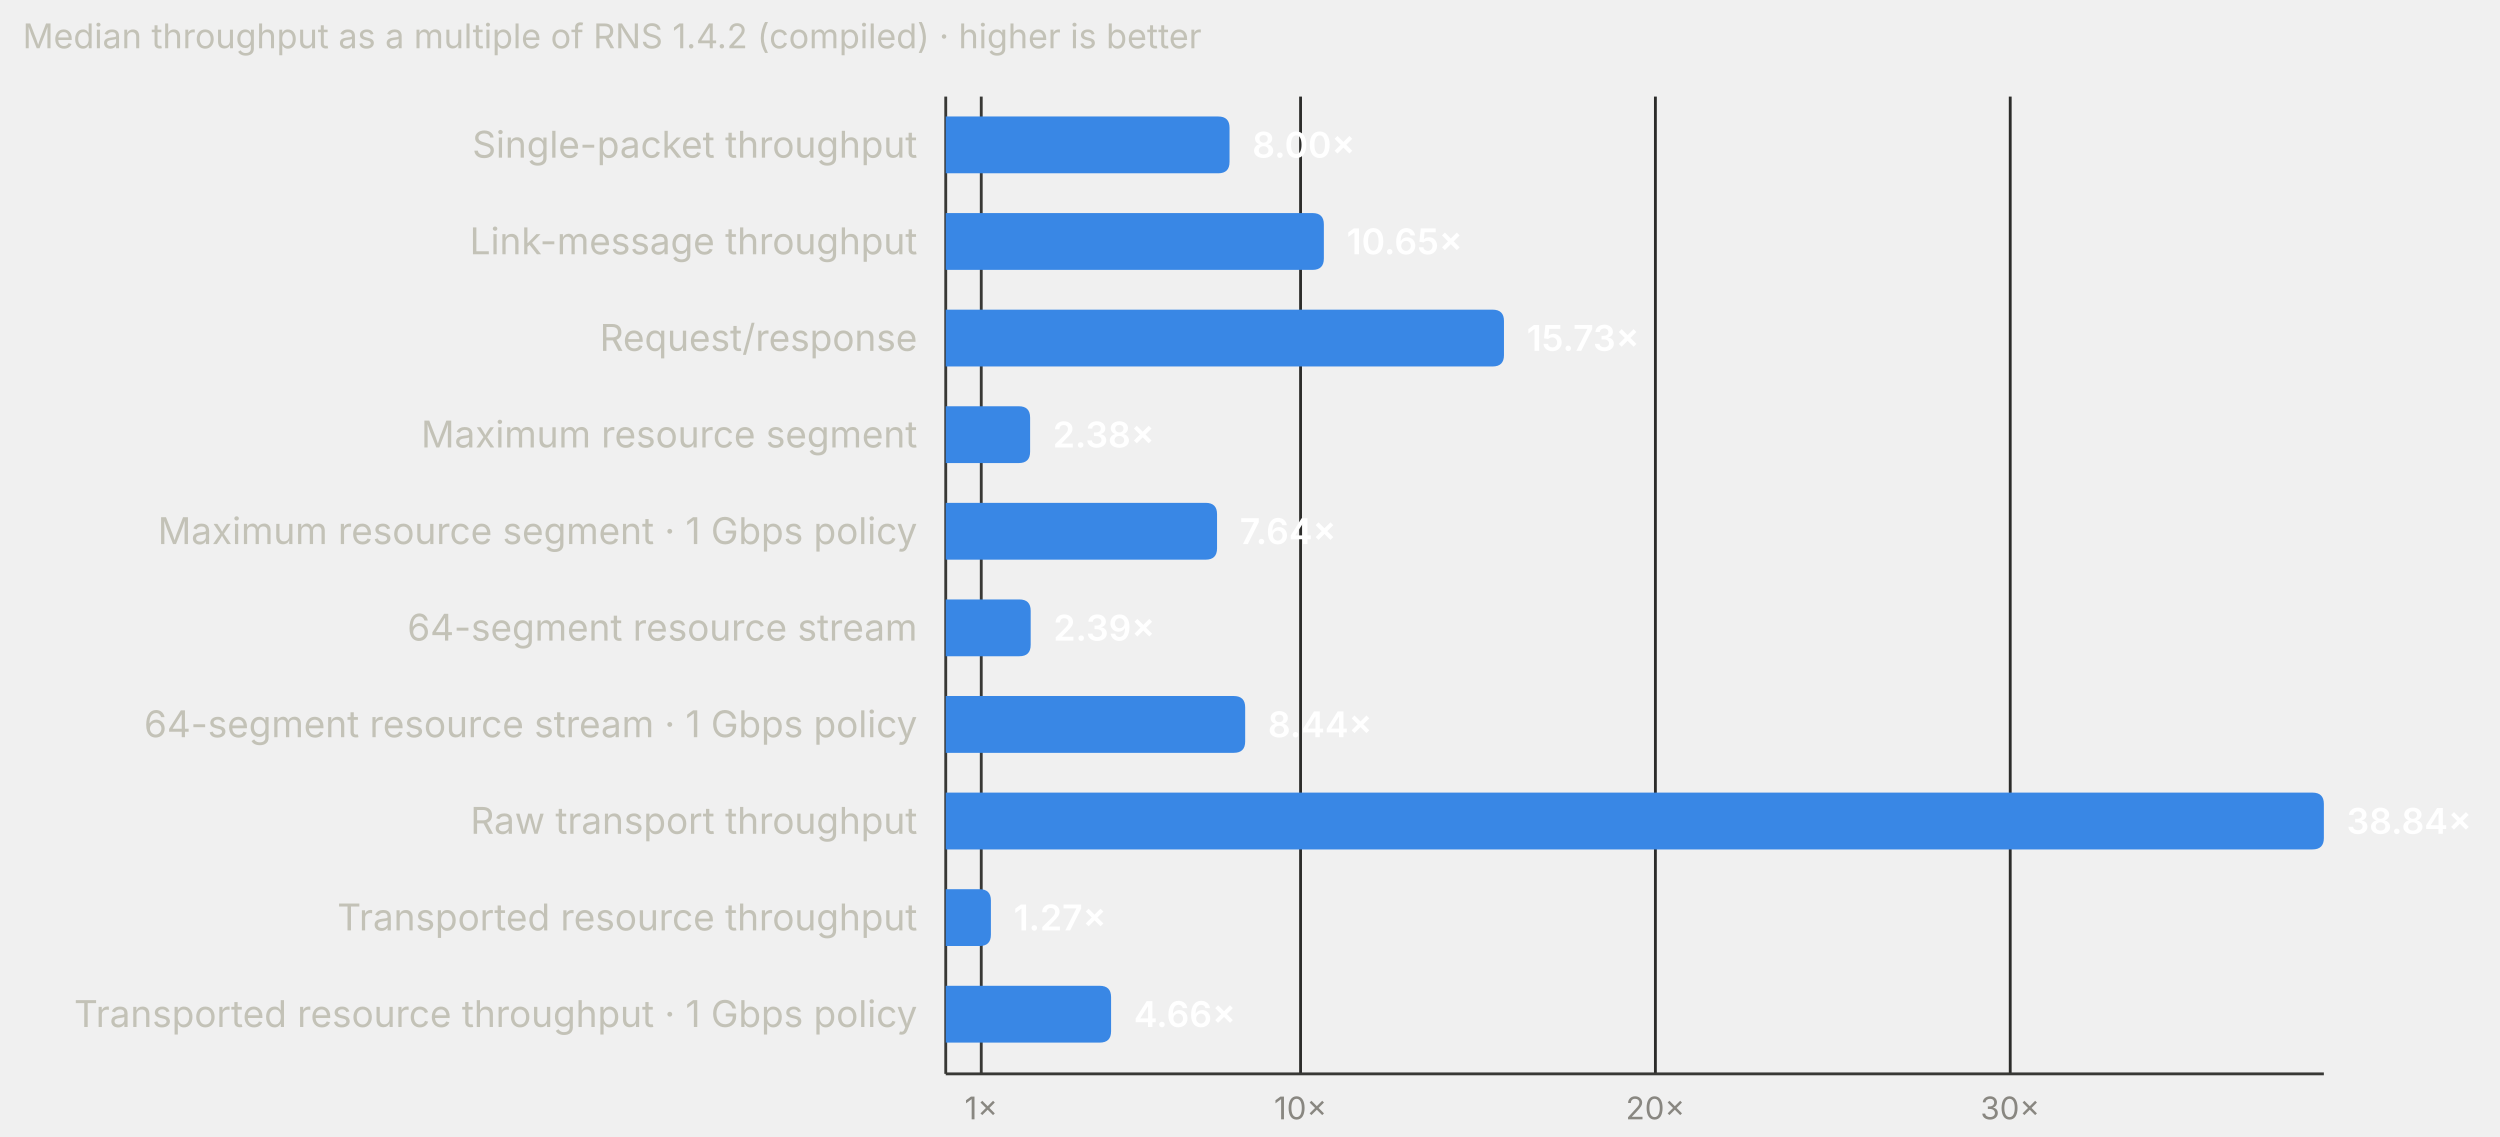
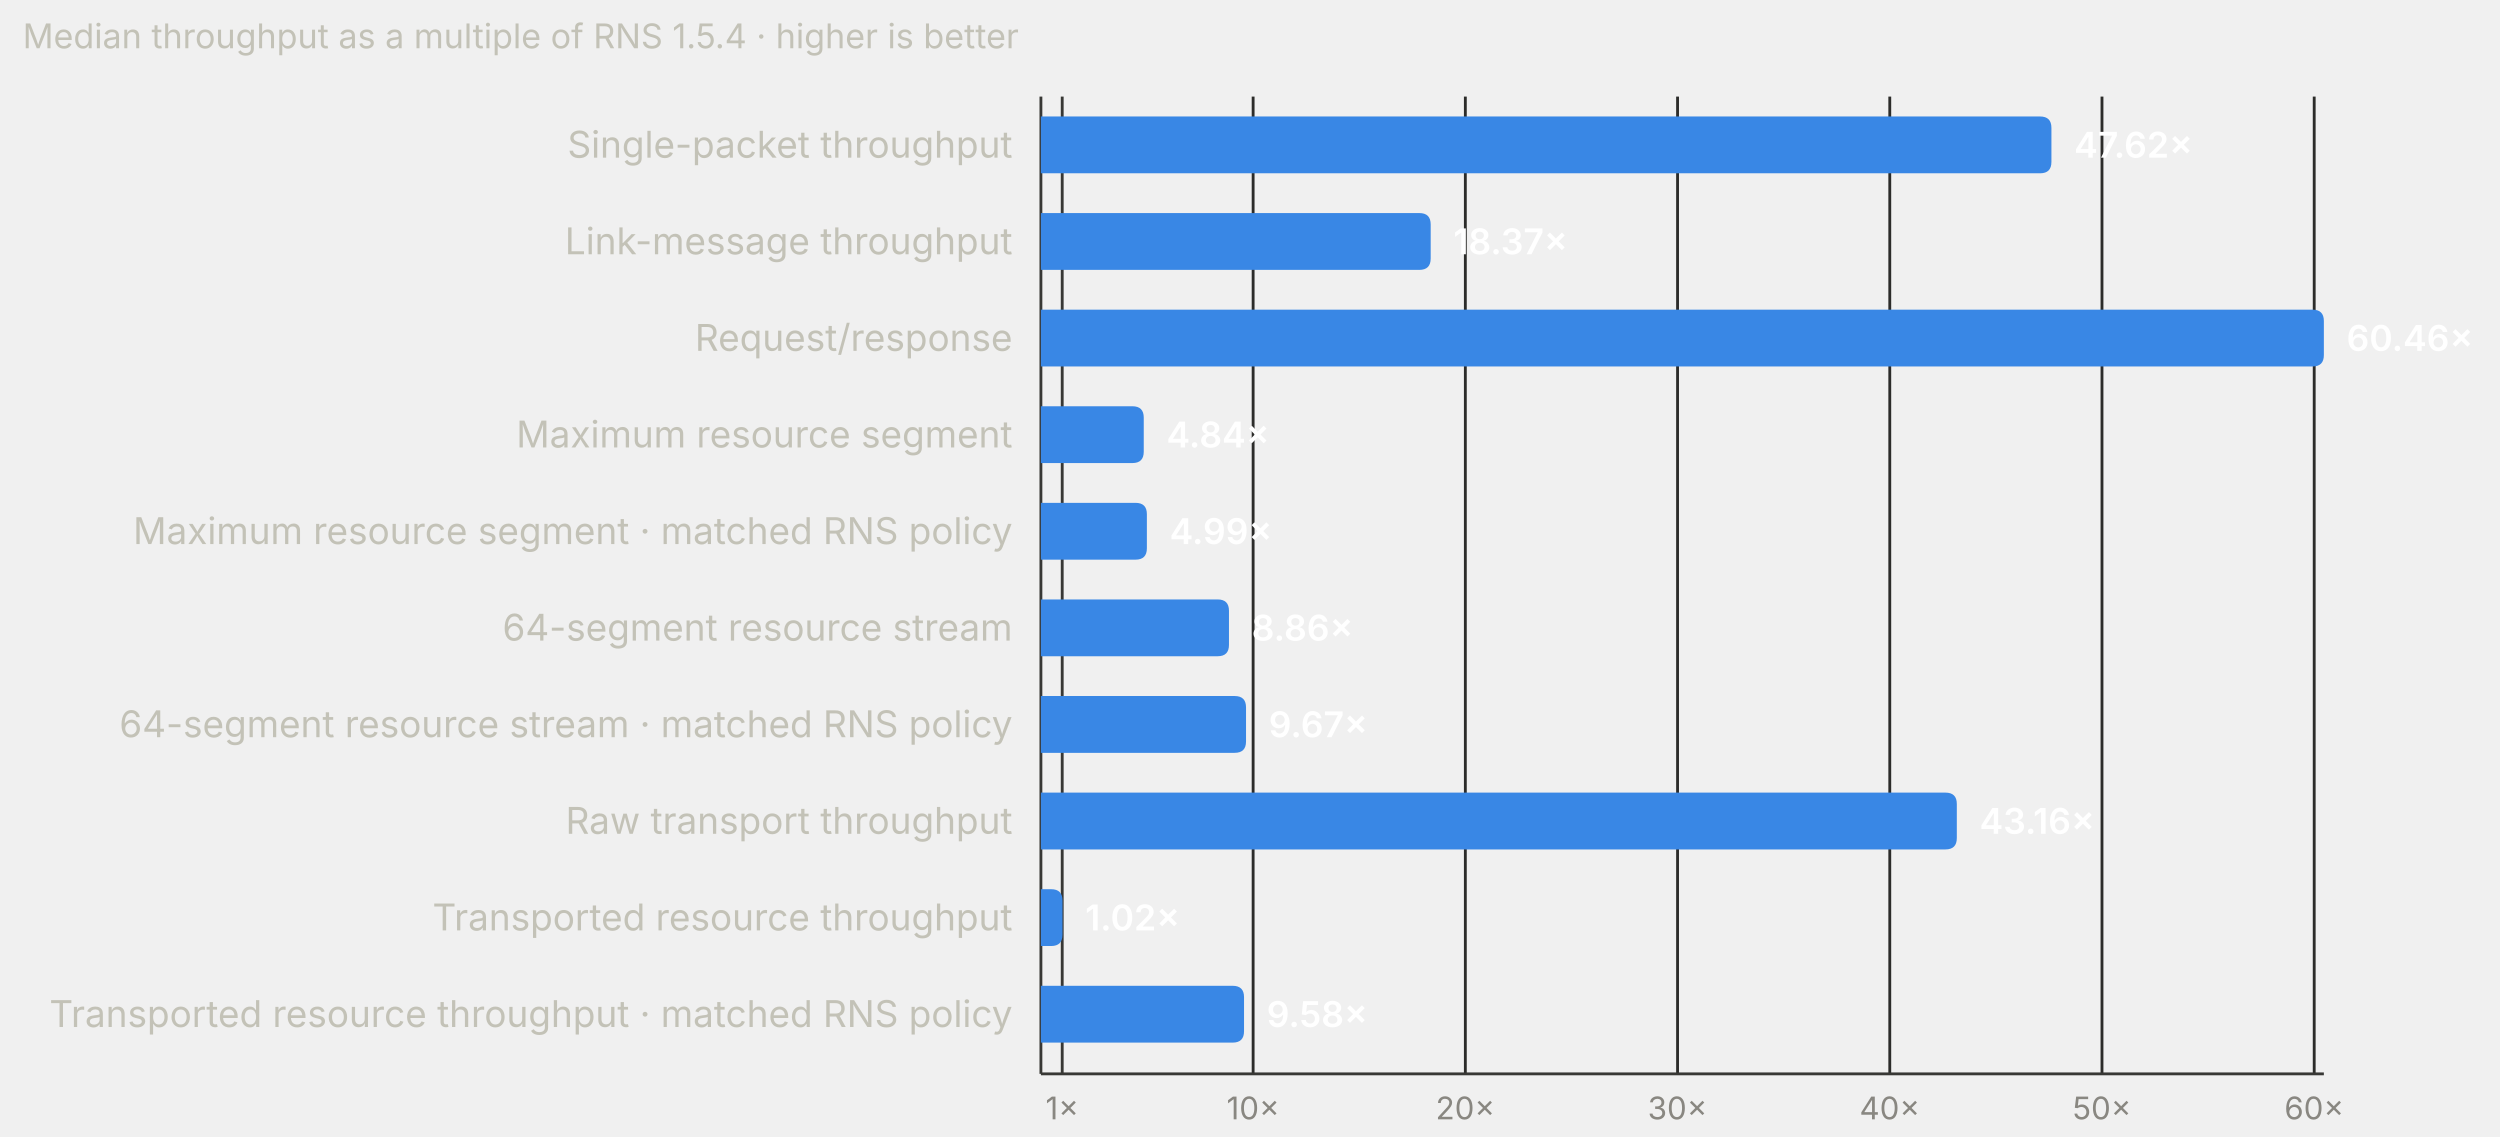
<svg xmlns="http://www.w3.org/2000/svg" width="880" height="400" viewBox="0 0 880 400" role="img" font-family="system-ui, -apple-system, 'Segoe UI', sans-serif">
-   <text x="8" y="17" font-size="12" fill="#c3c2b7">Median throughput as a multiple of RNS 1.4.2 (compiled) · higher is better</text>
-   <line x1="345.4" y1="34.0" x2="345.4" y2="378.0" stroke="#383835" stroke-width="1" />
-   <text x="345.4" y="394.0" font-size="11" fill="#898781" text-anchor="middle" font-variant-numeric="tabular-nums">1×</text>
-   <line x1="457.8" y1="34.0" x2="457.8" y2="378.0" stroke="#2c2c2a" stroke-width="1" />
-   <text x="457.8" y="394.0" font-size="11" fill="#898781" text-anchor="middle" font-variant-numeric="tabular-nums">10×</text>
-   <line x1="582.7" y1="34.0" x2="582.7" y2="378.0" stroke="#2c2c2a" stroke-width="1" />
-   <text x="582.7" y="394.0" font-size="11" fill="#898781" text-anchor="middle" font-variant-numeric="tabular-nums">20×</text>
-   <line x1="707.6" y1="34.0" x2="707.6" y2="378.0" stroke="#2c2c2a" stroke-width="1" />
-   <text x="707.6" y="394.0" font-size="11" fill="#898781" text-anchor="middle" font-variant-numeric="tabular-nums">30×</text>
-   <line x1="332.9" y1="34.0" x2="332.9" y2="378.0" stroke="#383835" stroke-width="1" />
-   <text x="322.9" y="55.5" font-size="13" fill="#c3c2b7" text-anchor="end">Single-packet throughput</text>
-   <path d="M332.9,41.0 L428.8,41.0 Q432.8,41.0 432.8,45.0 L432.8,57.0 Q432.8,61.0 428.8,61.0 L332.9,61.0 Z" fill="#3987e5" />
-   <text x="440.8" y="55.5" font-size="12.5" font-weight="600" fill="#ffffff">8.00×</text>
-   <text x="322.9" y="89.5" font-size="13" fill="#c3c2b7" text-anchor="end">Link-message throughput</text>
-   <path d="M332.9,75.0 L462.0,75.0 Q466.0,75.0 466.0,79.0 L466.0,91.0 Q466.0,95.0 462.0,95.0 L332.9,95.0 Z" fill="#3987e5" />
-   <text x="474.0" y="89.5" font-size="12.5" font-weight="600" fill="#ffffff">10.65×</text>
-   <text x="322.9" y="123.5" font-size="13" fill="#c3c2b7" text-anchor="end">Request/response</text>
-   <path d="M332.9,109.0 L525.4,109.0 Q529.4,109.0 529.4,113.0 L529.4,125.0 Q529.4,129.0 525.4,129.0 L332.9,129.0 Z" fill="#3987e5" />
-   <text x="537.4" y="123.5" font-size="12.5" font-weight="600" fill="#ffffff">15.73×</text>
-   <text x="322.9" y="157.5" font-size="13" fill="#c3c2b7" text-anchor="end">Maximum resource segment</text>
-   <path d="M332.9,143.0 L358.6,143.0 Q362.6,143.0 362.6,147.0 L362.6,159.0 Q362.6,163.0 358.6,163.0 L332.9,163.0 Z" fill="#3987e5" />
-   <text x="370.6" y="157.5" font-size="12.5" font-weight="600" fill="#ffffff">2.38×</text>
-   <text x="322.9" y="191.5" font-size="13" fill="#c3c2b7" text-anchor="end">Maximum resource segment · 1 Gbps policy</text>
-   <path d="M332.9,177.0 L424.4,177.0 Q428.4,177.0 428.4,181.0 L428.4,193.0 Q428.4,197.0 424.4,197.0 L332.9,197.0 Z" fill="#3987e5" />
-   <text x="436.4" y="191.5" font-size="12.5" font-weight="600" fill="#ffffff">7.64×</text>
-   <text x="322.9" y="225.5" font-size="13" fill="#c3c2b7" text-anchor="end">64-segment resource stream</text>
-   <path d="M332.9,211.0 L358.8,211.0 Q362.8,211.0 362.8,215.0 L362.8,227.0 Q362.8,231.0 358.8,231.0 L332.9,231.0 Z" fill="#3987e5" />
-   <text x="370.8" y="225.5" font-size="12.5" font-weight="600" fill="#ffffff">2.39×</text>
-   <text x="322.9" y="259.5" font-size="13" fill="#c3c2b7" text-anchor="end">64-segment resource stream · 1 Gbps policy</text>
-   <path d="M332.9,245.0 L434.3,245.0 Q438.3,245.0 438.3,249.0 L438.3,261.0 Q438.3,265.0 434.3,265.0 L332.9,265.0 Z" fill="#3987e5" />
-   <text x="446.3" y="259.5" font-size="12.5" font-weight="600" fill="#ffffff">8.44×</text>
-   <text x="322.9" y="293.5" font-size="13" fill="#c3c2b7" text-anchor="end">Raw transport throughput</text>
-   <path d="M332.9,279.0 L814.0,279.0 Q818.0,279.0 818.0,283.0 L818.0,295.0 Q818.0,299.0 814.0,299.0 L332.9,299.0 Z" fill="#3987e5" />
-   <text x="826.0" y="293.5" font-size="12.5" font-weight="600" fill="#ffffff">38.84×</text>
-   <text x="322.9" y="327.5" font-size="13" fill="#c3c2b7" text-anchor="end">Transported resource throughput</text>
-   <path d="M332.9,313.0 L344.8,313.0 Q348.8,313.0 348.8,317.0 L348.8,329.0 Q348.8,333.0 344.8,333.0 L332.9,333.0 Z" fill="#3987e5" />
-   <text x="356.8" y="327.5" font-size="12.5" font-weight="600" fill="#ffffff">1.27×</text>
-   <text x="322.9" y="361.5" font-size="13" fill="#c3c2b7" text-anchor="end">Transported resource throughput · 1 Gbps policy</text>
-   <path d="M332.9,347.0 L387.1,347.0 Q391.1,347.0 391.1,351.0 L391.1,363.0 Q391.1,367.0 387.1,367.0 L332.9,367.0 Z" fill="#3987e5" />
-   <text x="399.1" y="361.5" font-size="12.5" font-weight="600" fill="#ffffff">4.66×</text>
-   <line x1="332.9" y1="378.0" x2="818.0" y2="378.0" stroke="#383835" stroke-width="1" />
+   <text x="8" y="17" font-size="12" fill="#c3c2b7">Median throughput as a multiple of RNS 1.5.4 · higher is better</text>
+   <line x1="373.9" y1="34.0" x2="373.9" y2="378.0" stroke="#383835" stroke-width="1" />
+   <text x="373.9" y="394.0" font-size="11" fill="#898781" text-anchor="middle" font-variant-numeric="tabular-nums">1×</text>
+   <line x1="441.1" y1="34.0" x2="441.1" y2="378.0" stroke="#2c2c2a" stroke-width="1" />
+   <text x="441.1" y="394.0" font-size="11" fill="#898781" text-anchor="middle" font-variant-numeric="tabular-nums">10×</text>
+   <line x1="515.8" y1="34.0" x2="515.8" y2="378.0" stroke="#2c2c2a" stroke-width="1" />
+   <text x="515.8" y="394.0" font-size="11" fill="#898781" text-anchor="middle" font-variant-numeric="tabular-nums">20×</text>
+   <line x1="590.5" y1="34.0" x2="590.5" y2="378.0" stroke="#2c2c2a" stroke-width="1" />
+   <text x="590.5" y="394.0" font-size="11" fill="#898781" text-anchor="middle" font-variant-numeric="tabular-nums">30×</text>
+   <line x1="665.2" y1="34.0" x2="665.2" y2="378.0" stroke="#2c2c2a" stroke-width="1" />
+   <text x="665.2" y="394.0" font-size="11" fill="#898781" text-anchor="middle" font-variant-numeric="tabular-nums">40×</text>
+   <line x1="739.9" y1="34.0" x2="739.9" y2="378.0" stroke="#2c2c2a" stroke-width="1" />
+   <text x="739.9" y="394.0" font-size="11" fill="#898781" text-anchor="middle" font-variant-numeric="tabular-nums">50×</text>
+   <line x1="814.6" y1="34.0" x2="814.6" y2="378.0" stroke="#2c2c2a" stroke-width="1" />
+   <text x="814.6" y="394.0" font-size="11" fill="#898781" text-anchor="middle" font-variant-numeric="tabular-nums">60×</text>
+   <line x1="366.4" y1="34.0" x2="366.4" y2="378.0" stroke="#383835" stroke-width="1" />
+   <text x="356.4" y="55.5" font-size="13" fill="#c3c2b7" text-anchor="end">Single-packet throughput</text>
+   <path d="M366.4,41.0 L718.1,41.0 Q722.1,41.0 722.1,45.0 L722.1,57.0 Q722.1,61.0 718.1,61.0 L366.4,61.0 Z" fill="#3987e5" />
+   <text x="730.1" y="55.5" font-size="12.5" font-weight="600" fill="#ffffff">47.62×</text>
+   <text x="356.4" y="89.5" font-size="13" fill="#c3c2b7" text-anchor="end">Link-message throughput</text>
+   <path d="M366.4,75.0 L499.6,75.0 Q503.6,75.0 503.6,79.0 L503.6,91.0 Q503.6,95.0 499.6,95.0 L366.4,95.0 Z" fill="#3987e5" />
+   <text x="511.6" y="89.5" font-size="12.5" font-weight="600" fill="#ffffff">18.37×</text>
+   <text x="356.4" y="123.5" font-size="13" fill="#c3c2b7" text-anchor="end">Request/response</text>
+   <path d="M366.4,109.0 L814.0,109.0 Q818.0,109.0 818.0,113.0 L818.0,125.0 Q818.0,129.0 814.0,129.0 L366.4,129.0 Z" fill="#3987e5" />
+   <text x="826.0" y="123.5" font-size="12.5" font-weight="600" fill="#ffffff">60.46×</text>
+   <text x="356.4" y="157.5" font-size="13" fill="#c3c2b7" text-anchor="end">Maximum resource segment</text>
+   <path d="M366.4,143.0 L398.6,143.0 Q402.6,143.0 402.6,147.0 L402.6,159.0 Q402.6,163.0 398.6,163.0 L366.4,163.0 Z" fill="#3987e5" />
+   <text x="410.6" y="157.5" font-size="12.5" font-weight="600" fill="#ffffff">4.84×</text>
+   <text x="356.4" y="191.5" font-size="13" fill="#c3c2b7" text-anchor="end">Maximum resource segment · matched RNS policy</text>
+   <path d="M366.4,177.0 L399.7,177.0 Q403.7,177.0 403.7,181.0 L403.7,193.0 Q403.7,197.0 399.7,197.0 L366.4,197.0 Z" fill="#3987e5" />
+   <text x="411.7" y="191.5" font-size="12.5" font-weight="600" fill="#ffffff">4.99×</text>
+   <text x="356.4" y="225.5" font-size="13" fill="#c3c2b7" text-anchor="end">64-segment resource stream</text>
+   <path d="M366.4,211.0 L428.6,211.0 Q432.6,211.0 432.6,215.0 L432.6,227.0 Q432.6,231.0 428.6,231.0 L366.4,231.0 Z" fill="#3987e5" />
+   <text x="440.6" y="225.5" font-size="12.5" font-weight="600" fill="#ffffff">8.86×</text>
+   <text x="356.4" y="259.5" font-size="13" fill="#c3c2b7" text-anchor="end">64-segment resource stream · matched RNS policy</text>
+   <path d="M366.4,245.0 L434.6,245.0 Q438.6,245.0 438.6,249.0 L438.6,261.0 Q438.6,265.0 434.6,265.0 L366.4,265.0 Z" fill="#3987e5" />
+   <text x="446.6" y="259.5" font-size="12.5" font-weight="600" fill="#ffffff">9.67×</text>
+   <text x="356.4" y="293.5" font-size="13" fill="#c3c2b7" text-anchor="end">Raw transport throughput</text>
+   <path d="M366.4,279.0 L684.8,279.0 Q688.8,279.0 688.8,283.0 L688.8,295.0 Q688.8,299.0 684.8,299.0 L366.4,299.0 Z" fill="#3987e5" />
+   <text x="696.8" y="293.5" font-size="12.5" font-weight="600" fill="#ffffff">43.16×</text>
+   <text x="356.4" y="327.5" font-size="13" fill="#c3c2b7" text-anchor="end">Transported resource throughput</text>
+   <path d="M366.4,313.0 L370.0,313.0 Q374.0,313.0 374.0,317.0 L374.0,329.0 Q374.0,333.0 370.0,333.0 L366.4,333.0 Z" fill="#3987e5" />
+   <text x="382.0" y="327.5" font-size="12.5" font-weight="600" fill="#ffffff">1.02×</text>
+   <text x="356.4" y="361.5" font-size="13" fill="#c3c2b7" text-anchor="end">Transported resource throughput · matched RNS policy</text>
+   <path d="M366.4,347.0 L433.9,347.0 Q437.9,347.0 437.9,351.0 L437.9,363.0 Q437.9,367.0 433.9,367.0 L366.4,367.0 Z" fill="#3987e5" />
+   <text x="445.9" y="361.5" font-size="12.5" font-weight="600" fill="#ffffff">9.58×</text>
+   <line x1="366.4" y1="378.0" x2="818.0" y2="378.0" stroke="#383835" stroke-width="1" />
</svg>
